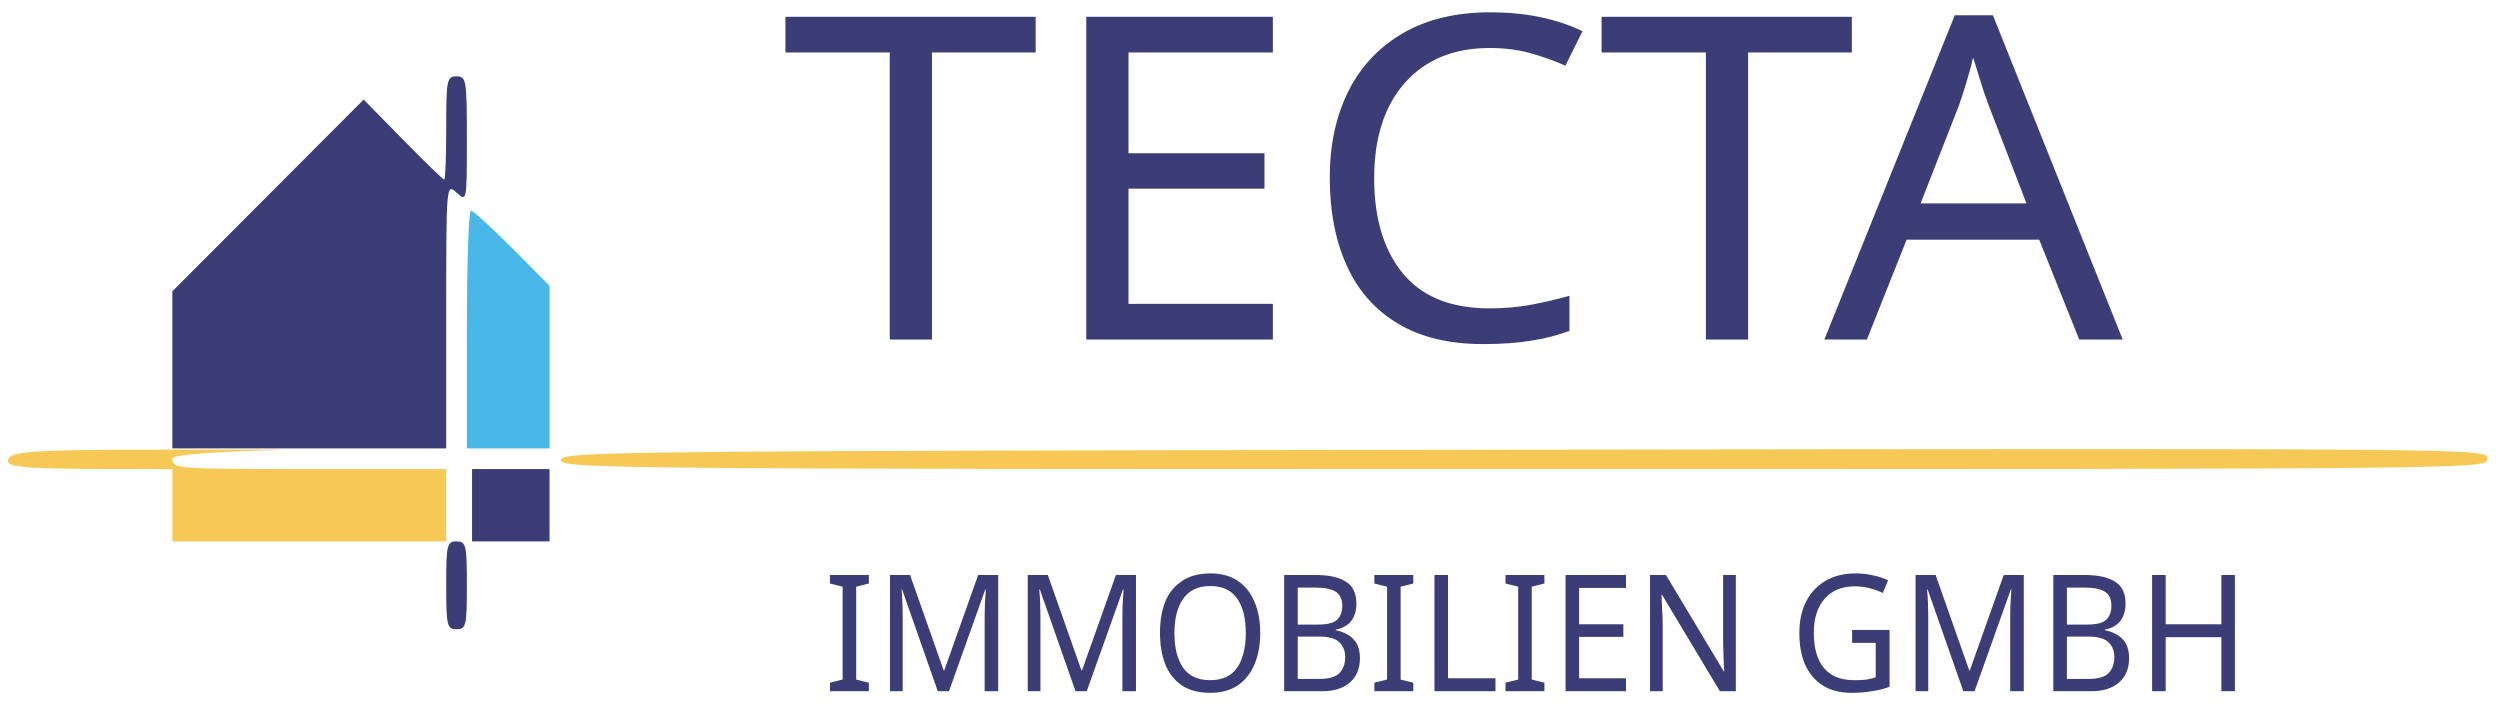
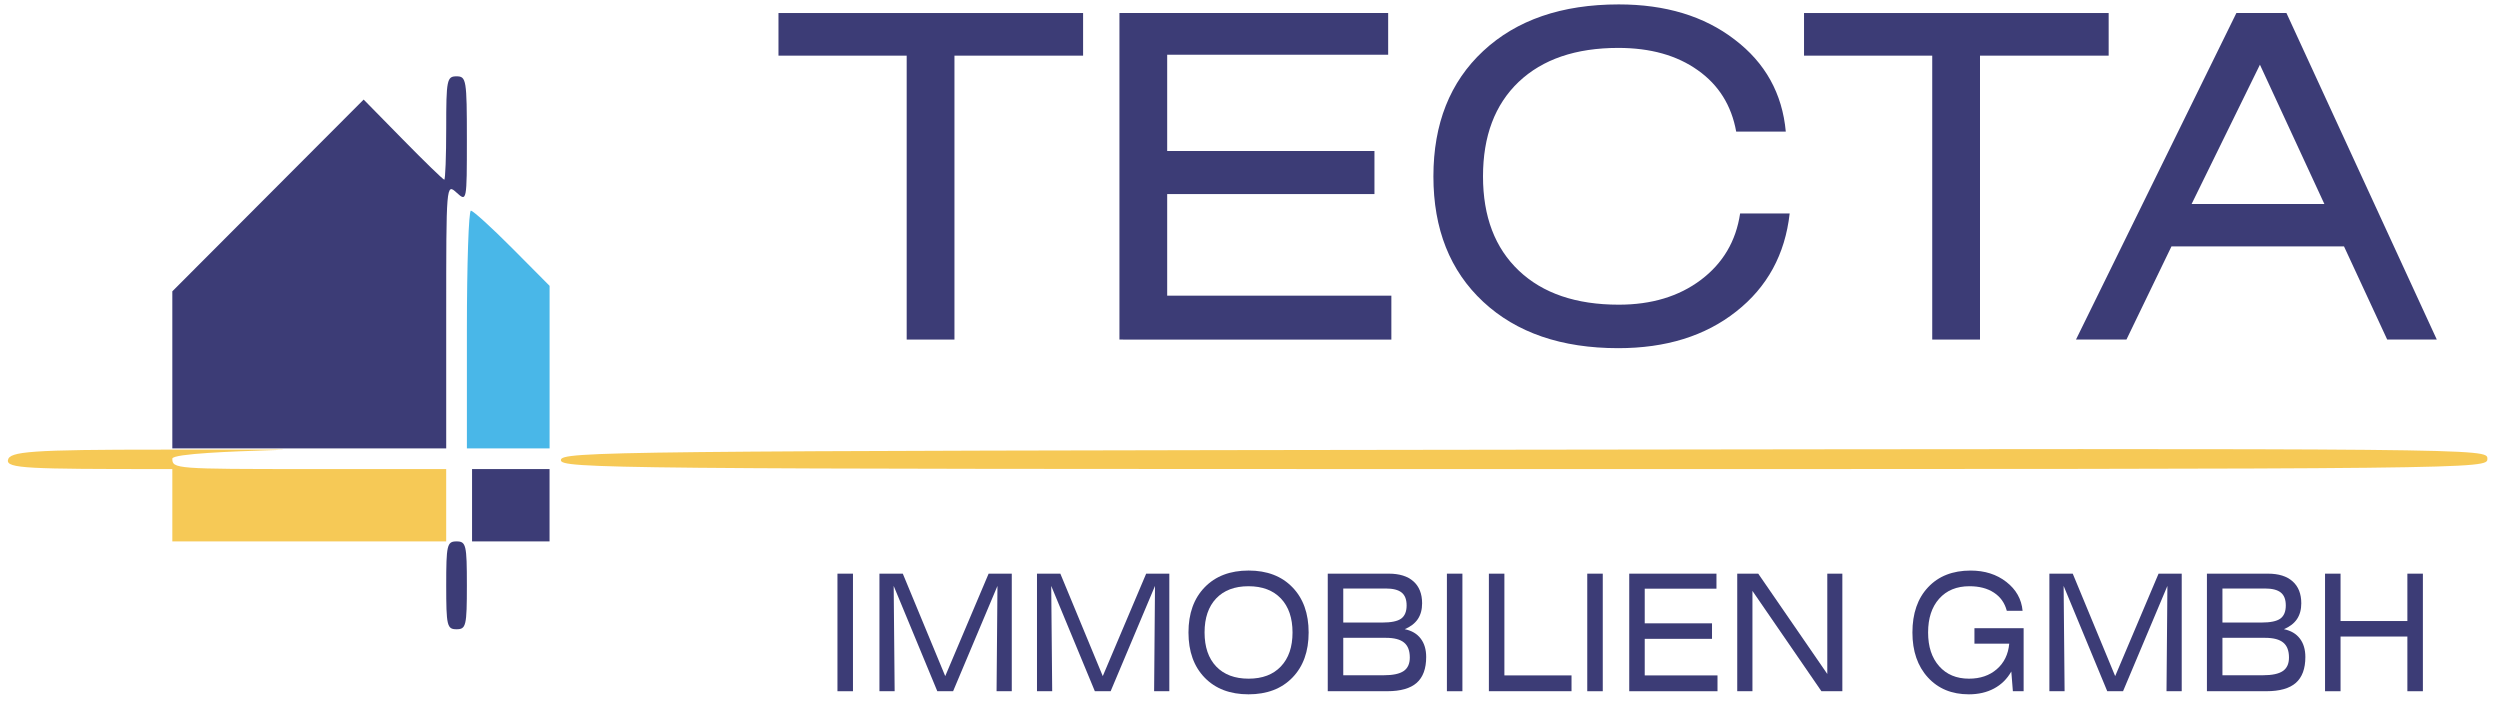
<svg xmlns="http://www.w3.org/2000/svg" width="128mm" height="36mm" viewBox="0 0 128 36" version="1.1" id="svg935">
  <defs id="defs929" />
  <g id="layer1" transform="translate(0,-261)">
-     <text xml:space="preserve" style="font-style:normal;font-weight:normal;font-size:8.052px;line-height:12;font-family:sans-serif;letter-spacing:0px;word-spacing:0px;fill:#3c3c76;fill-opacity:1;stroke:none;stroke-width:0.265" x="43.662" y="286.32" id="text1378" transform="scale(0.9660222,1.035173)">
-       <tspan id="tspan1376" x="43.662" y="286.32" style="font-style:normal;font-variant:normal;font-weight:normal;font-stretch:normal;font-family:'Swis721 Ex BT';-inkscape-font-specification:'Swis721 Ex BT';fill:#3c3c76;fill-opacity:1;stroke-width:0.265">IMMOBILIEN GMBH</tspan>
-     </text>
+     <g aria-label="IMMOBILIEN GMBH" transform="scale(0.9660222,1.035173)" style="font-style:normal;font-weight:normal;font-size:8.052px;line-height:12;font-family:sans-serif;letter-spacing:0px;word-spacing:0px;fill:#3c3c76;fill-opacity:1;stroke:none;stroke-width:0.265" id="text1378">
+       <path d="m 44.386,286.32 v -5.815 h 0.822 v 5.815 z" style="font-style:normal;font-variant:normal;font-weight:normal;font-stretch:normal;font-family:'Swis721 Ex BT';-inkscape-font-specification:'Swis721 Ex BT';fill:#3c3c76;fill-opacity:1;stroke-width:0.265" id="path847" />
+       <path d="m 46.611,286.32 v -5.815 h 1.238 l 2.249,5.068 2.3,-5.068 h 1.227 v 5.815 h -0.806 l 0.047,-5.209 -2.351,5.209 h -0.837 l -2.312,-5.209 0.051,5.209 z" style="font-style:normal;font-variant:normal;font-weight:normal;font-stretch:normal;font-family:'Swis721 Ex BT';-inkscape-font-specification:'Swis721 Ex BT';fill:#3c3c76;fill-opacity:1;stroke-width:0.265" id="path849" />
+       <path d="m 54.961,286.32 v -5.815 h 1.238 l 2.249,5.068 2.3,-5.068 h 1.227 v 5.815 h -0.806 l 0.047,-5.209 -2.351,5.209 h -0.837 l -2.312,-5.209 0.051,5.209 z" style="font-style:normal;font-variant:normal;font-weight:normal;font-stretch:normal;font-family:'Swis721 Ex BT';-inkscape-font-specification:'Swis721 Ex BT';fill:#3c3c76;fill-opacity:1;stroke-width:0.265" id="path851" />
+       <path d="m 63.843,283.414 q 0,1.077 0.617,1.683 0.617,0.602 1.718,0.602 1.097,0 1.71,-0.605 0.617,-0.605 0.617,-1.679 0,-1.077 -0.617,-1.683 -0.617,-0.605 -1.718,-0.605 -1.097,0 -1.714,0.605 -0.613,0.605 -0.613,1.683 z m -0.853,0 q 0,-1.407 0.857,-2.233 0.861,-0.83 2.331,-0.83 1.466,0 2.324,0.83 0.857,0.826 0.857,2.233 0,1.407 -0.861,2.233 -0.857,0.826 -2.327,0.826 -1.466,0 -2.324,-0.826 -0.857,-0.826 -0.857,-2.233 z" style="font-style:normal;font-variant:normal;font-weight:normal;font-stretch:normal;font-family:'Swis721 Ex BT';-inkscape-font-specification:'Swis721 Ex BT';fill:#3c3c76;fill-opacity:1;stroke-width:0.265" id="path853" />
+       <path d="m 73.455,283.678 h -2.261 v 1.852 h 2.143 q 0.731,0 1.058,-0.208 0.326,-0.208 0.326,-0.668 0,-0.507 -0.303,-0.739 -0.303,-0.236 -0.963,-0.236 z m -0.016,-2.438 h -2.245 v 1.683 h 2.068 q 0.712,0 0.999,-0.193 0.291,-0.197 0.291,-0.653 0,-0.44 -0.263,-0.637 -0.263,-0.201 -0.849,-0.201 z m 0.169,-0.735 q 0.849,0 1.305,0.381 0.46,0.381 0.46,1.085 0,0.464 -0.228,0.782 -0.228,0.315 -0.692,0.499 0.554,0.106 0.845,0.464 0.291,0.354 0.291,0.912 0,0.861 -0.503,1.278 -0.503,0.413 -1.557,0.413 h -3.157 v -5.815 z" style="font-style:normal;font-variant:normal;font-weight:normal;font-stretch:normal;font-family:'Swis721 Ex BT';-inkscape-font-specification:'Swis721 Ex BT';fill:#3c3c76;fill-opacity:1;stroke-width:0.265" id="path855" />
+       <path d="m 76.687,286.32 v -5.815 h 0.822 v 5.815 z" style="font-style:normal;font-variant:normal;font-weight:normal;font-stretch:normal;font-family:'Swis721 Ex BT';-inkscape-font-specification:'Swis721 Ex BT';fill:#3c3c76;fill-opacity:1;stroke-width:0.265" id="path857" />
+       <path d="m 78.912,286.32 v -5.815 h 0.822 v 5.032 h 3.558 v 0.782 z" style="font-style:normal;font-variant:normal;font-weight:normal;font-stretch:normal;font-family:'Swis721 Ex BT';-inkscape-font-specification:'Swis721 Ex BT';fill:#3c3c76;fill-opacity:1;stroke-width:0.265" id="path859" />
+       <path d="m 84.126,286.32 v -5.815 h 0.822 v 5.815 z" style="font-style:normal;font-variant:normal;font-weight:normal;font-stretch:normal;font-family:'Swis721 Ex BT';-inkscape-font-specification:'Swis721 Ex BT';fill:#3c3c76;fill-opacity:1;stroke-width:0.265" id="path861" />
+       <path d="m 86.351,286.32 v -5.815 h 4.623 v 0.743 h -3.802 v 1.714 h 3.566 v 0.767 h -3.566 v 1.809 h 3.857 v 0.782 z" style="font-style:normal;font-variant:normal;font-weight:normal;font-stretch:normal;font-family:'Swis721 Ex BT';-inkscape-font-specification:'Swis721 Ex BT';fill:#3c3c76;fill-opacity:1;stroke-width:0.265" id="path863" />
+       <path d="m 92.075,286.32 v -5.815 h 1.113 l 3.66,4.962 v -4.962 h 0.798 v 5.815 h -1.109 l -3.656,-4.962 v 4.962 z" style="font-style:normal;font-variant:normal;font-weight:normal;font-stretch:normal;font-family:'Swis721 Ex BT';-inkscape-font-specification:'Swis721 Ex BT';fill:#3c3c76;fill-opacity:1;stroke-width:0.265" id="path865" />
+       <path d="m 106.362,282.341 q -0.165,-0.582 -0.68,-0.896 -0.515,-0.318 -1.301,-0.318 -1.014,0 -1.604,0.617 -0.586,0.613 -0.586,1.671 0,1.05 0.586,1.667 0.586,0.617 1.58,0.617 0.896,0 1.474,-0.468 0.582,-0.472 0.66,-1.262 h -1.844 v -0.767 h 2.607 v 3.118 h -0.57 l -0.083,-0.975 q -0.338,0.554 -0.916,0.841 -0.574,0.287 -1.337,0.287 -1.352,0 -2.17,-0.837 -0.818,-0.837 -0.818,-2.221 0,-1.415 0.83,-2.237 0.83,-0.826 2.253,-0.826 1.124,0 1.895,0.562 0.775,0.562 0.861,1.427 z" style="font-style:normal;font-variant:normal;font-weight:normal;font-stretch:normal;font-family:'Swis721 Ex BT';-inkscape-font-specification:'Swis721 Ex BT';fill:#3c3c76;fill-opacity:1;stroke-width:0.265" id="path867" />
+       <path d="m 108.619,286.32 v -5.815 h 1.238 l 2.249,5.068 2.3,-5.068 h 1.227 v 5.815 h -0.806 l 0.047,-5.209 -2.351,5.209 h -0.837 l -2.312,-5.209 0.051,5.209 z" style="font-style:normal;font-variant:normal;font-weight:normal;font-stretch:normal;font-family:'Swis721 Ex BT';-inkscape-font-specification:'Swis721 Ex BT';fill:#3c3c76;fill-opacity:1;stroke-width:0.265" id="path869" />
+       <path d="m 120.052,283.678 h -2.261 v 1.852 h 2.143 q 0.731,0 1.058,-0.208 0.326,-0.208 0.326,-0.668 0,-0.507 -0.303,-0.739 -0.303,-0.236 -0.963,-0.236 z m -0.016,-2.438 h -2.245 v 1.683 h 2.068 q 0.712,0 0.999,-0.193 0.291,-0.197 0.291,-0.653 0,-0.44 -0.263,-0.637 -0.263,-0.201 -0.849,-0.201 z m 0.169,-0.735 q 0.849,0 1.305,0.381 0.46,0.381 0.46,1.085 0,0.464 -0.228,0.782 -0.228,0.315 -0.692,0.499 0.554,0.106 0.845,0.464 0.291,0.354 0.291,0.912 0,0.861 -0.503,1.278 -0.503,0.413 -1.557,0.413 h -3.157 v -5.815 z" style="font-style:normal;font-variant:normal;font-weight:normal;font-stretch:normal;font-family:'Swis721 Ex BT';-inkscape-font-specification:'Swis721 Ex BT';fill:#3c3c76;fill-opacity:1;stroke-width:0.265" id="path871" />
+       <path d="m 123.229,286.32 v -5.815 h 0.822 v 2.343 h 3.542 v -2.343 h 0.822 v 5.815 h -0.822 v -2.705 h -3.542 v 2.705 z" style="font-style:normal;font-variant:normal;font-weight:normal;font-stretch:normal;font-family:'Swis721 Ex BT';-inkscape-font-specification:'Swis721 Ex BT';fill:#3c3c76;fill-opacity:1;stroke-width:0.265" id="path873" />
+     </g>
    <path id="path846" d="m 8.823,286.868 v -1.852 H 8.275 c -6.799,0 -7.952,-0.027 -7.868,-0.463 0.083,-0.433 1.109,-0.534 7.957,-0.532 13.556,0.005 0.459,-0.063 0.459,0.463 0,0.519 0.166,0.532 7.011,0.532 h 7.011 v 1.852 1.852 H 15.835 8.823 Z" style="fill:#f6c956;stroke-width:1" />
    <path id="path844" d="m 23.905,277.872 c 0,-3.347 0.092,-6.085 0.205,-6.085 0.113,0 1.065,0.866 2.117,1.924 l 1.912,1.924 v 4.161 4.161 h -2.117 -2.117 z" style="fill:#49b7e8;stroke-width:1" />
    <path id="path842" d="m 22.846,290.969 c 0,-2.073 0.042,-2.249 0.529,-2.249 0.488,0 0.529,0.176 0.529,2.249 0,2.073 -0.042,2.249 -0.529,2.249 -0.488,0 -0.529,-0.176 -0.529,-2.249 z m 1.323,-4.101 v -1.852 h 1.984 1.984 v 1.852 1.852 h -1.984 -1.984 z M 8.823,279.937 v -4.021 l 4.898,-4.909 4.898,-4.909 2.014,2.051 c 1.107,1.128 2.058,2.051 2.113,2.051 0.055,0 0.1,-1.191 0.1,-2.646 0,-2.469 0.035,-2.646 0.529,-2.646 0.5,0 0.529,0.176 0.529,3.216 0,3.199 -0.003,3.214 -0.529,2.737 -0.528,-0.478 -0.529,-0.462 -0.529,6.309 v 6.788 H 15.835 8.823 Z" style="fill:#3c3c76;fill-opacity:1;stroke-width:1" />
    <path id="path846-3" d="m 28.717,284.553 c 0.023,-0.44 2.438,-0.466 49.331,-0.529 49.27,-0.066 49.306,-0.066 49.306,0.463 0,0.529 -0.042,0.529 -49.331,0.529 -46.943,0 -49.33,-0.022 -49.306,-0.463 z" style="fill:#f6c956;stroke-width:1" />
-     <text xml:space="preserve" style="font-style:normal;font-weight:normal;font-size:5.047px;line-height:12;font-family:sans-serif;letter-spacing:0px;word-spacing:0px;fill:#3c3c76;fill-opacity:1;stroke:none;stroke-width:0.265" x="39.293" y="283.219" id="text1374" transform="scale(1.017362,0.9829348)">
-       <tspan id="tspan1372" x="39.293" y="283.219" style="font-style:normal;font-variant:normal;font-weight:normal;font-stretch:expanded;font-size:23.552px;font-family:'Swis721 Ex BT';-inkscape-font-specification:'Swis721 Ex BT Expanded';fill:#3c3c76;fill-opacity:1;stroke-width:0.265">TECTA</tspan>
-     </text>
+     <g aria-label="TECTA" transform="scale(1.017362,0.9829348)" style="font-style:normal;font-weight:normal;font-size:5.047px;line-height:12;font-family:sans-serif;letter-spacing:0px;word-spacing:0px;fill:#3c3c76;fill-opacity:1;stroke:none;stroke-width:0.265" id="text1374">
+       <path d="m 48.034,268.43 v 14.789 h -2.404 v -14.789 h -6.452 v -2.22 h 15.33 v 2.22 z" style="font-style:normal;font-variant:normal;font-weight:normal;font-stretch:expanded;font-size:23.552px;font-family:'Swis721 Ex BT';-inkscape-font-specification:'Swis721 Ex BT Expanded';fill:#3c3c76;fill-opacity:1;stroke-width:0.265" id="path828" />
+       <path d="m 56.337,283.219 v -17.009 h 13.524 v 2.174 H 58.74 v 5.014 h 10.431 v 2.243 h -10.431 v 5.29 h 11.282 v 2.289 z" style="font-style:normal;font-variant:normal;font-weight:normal;font-stretch:expanded;font-size:23.552px;font-family:'Swis721 Ex BT';-inkscape-font-specification:'Swis721 Ex BT Expanded';fill:#3c3c76;fill-opacity:1;stroke-width:0.265" id="path830" />
+       <path d="m 90.067,276.652 q -0.345,3.197 -2.691,5.106 -2.335,1.909 -5.934,1.909 -4.29,0 -6.797,-2.415 -2.507,-2.415 -2.507,-6.532 0,-4.117 2.507,-6.532 2.519,-2.427 6.82,-2.427 3.531,0 5.831,1.829 2.312,1.817 2.576,4.796 h -2.496 q -0.357,-2.047 -1.932,-3.197 -1.576,-1.162 -4.002,-1.162 -3.209,0 -5.014,1.771 -1.794,1.771 -1.794,4.922 0,3.14 1.806,4.911 1.806,1.771 5.026,1.771 2.473,0 4.129,-1.288 1.668,-1.3 1.978,-3.462 z" style="font-style:normal;font-variant:normal;font-weight:normal;font-stretch:expanded;font-size:23.552px;font-family:'Swis721 Ex BT';-inkscape-font-specification:'Swis721 Ex BT Expanded';fill:#3c3c76;fill-opacity:1;stroke-width:0.265" id="path832" />
+       <path d="m 99.646,268.43 v 14.789 h -2.404 v -14.789 h -6.452 v -2.22 H 106.121 v 2.22 z" style="font-style:normal;font-variant:normal;font-weight:normal;font-stretch:expanded;font-size:23.552px;font-family:'Swis721 Ex BT';-inkscape-font-specification:'Swis721 Ex BT Expanded';fill:#3c3c76;fill-opacity:1;stroke-width:0.265" id="path834" />
+       <path d="m 110.295,276.158 h 6.682 l -3.243,-7.257 z m -5.819,7.061 8.073,-17.009 h 2.519 l 7.567,17.009 h -2.496 l -2.174,-4.853 h -8.683 l -2.266,4.853 z" style="font-style:normal;font-variant:normal;font-weight:normal;font-stretch:expanded;font-size:23.552px;font-family:'Swis721 Ex BT';-inkscape-font-specification:'Swis721 Ex BT Expanded';fill:#3c3c76;fill-opacity:1;stroke-width:0.265" id="path836" />
+     </g>
+     <flowRoot xml:space="preserve" id="flowRoot839" style="fill:black;fill-opacity:1;stroke:none;font-family:sans-serif;font-style:normal;font-weight:normal;font-size:16px;line-height:12;letter-spacing:0px;word-spacing:0px">
+       <flowRegion id="flowRegion841">
+         <rect id="rect843" width="191.424" height="43.437" x="204.556" y="56.261" />
+       </flowRegion>
+       <flowPara id="flowPara845" />
+     </flowRoot>
  </g>
</svg>
